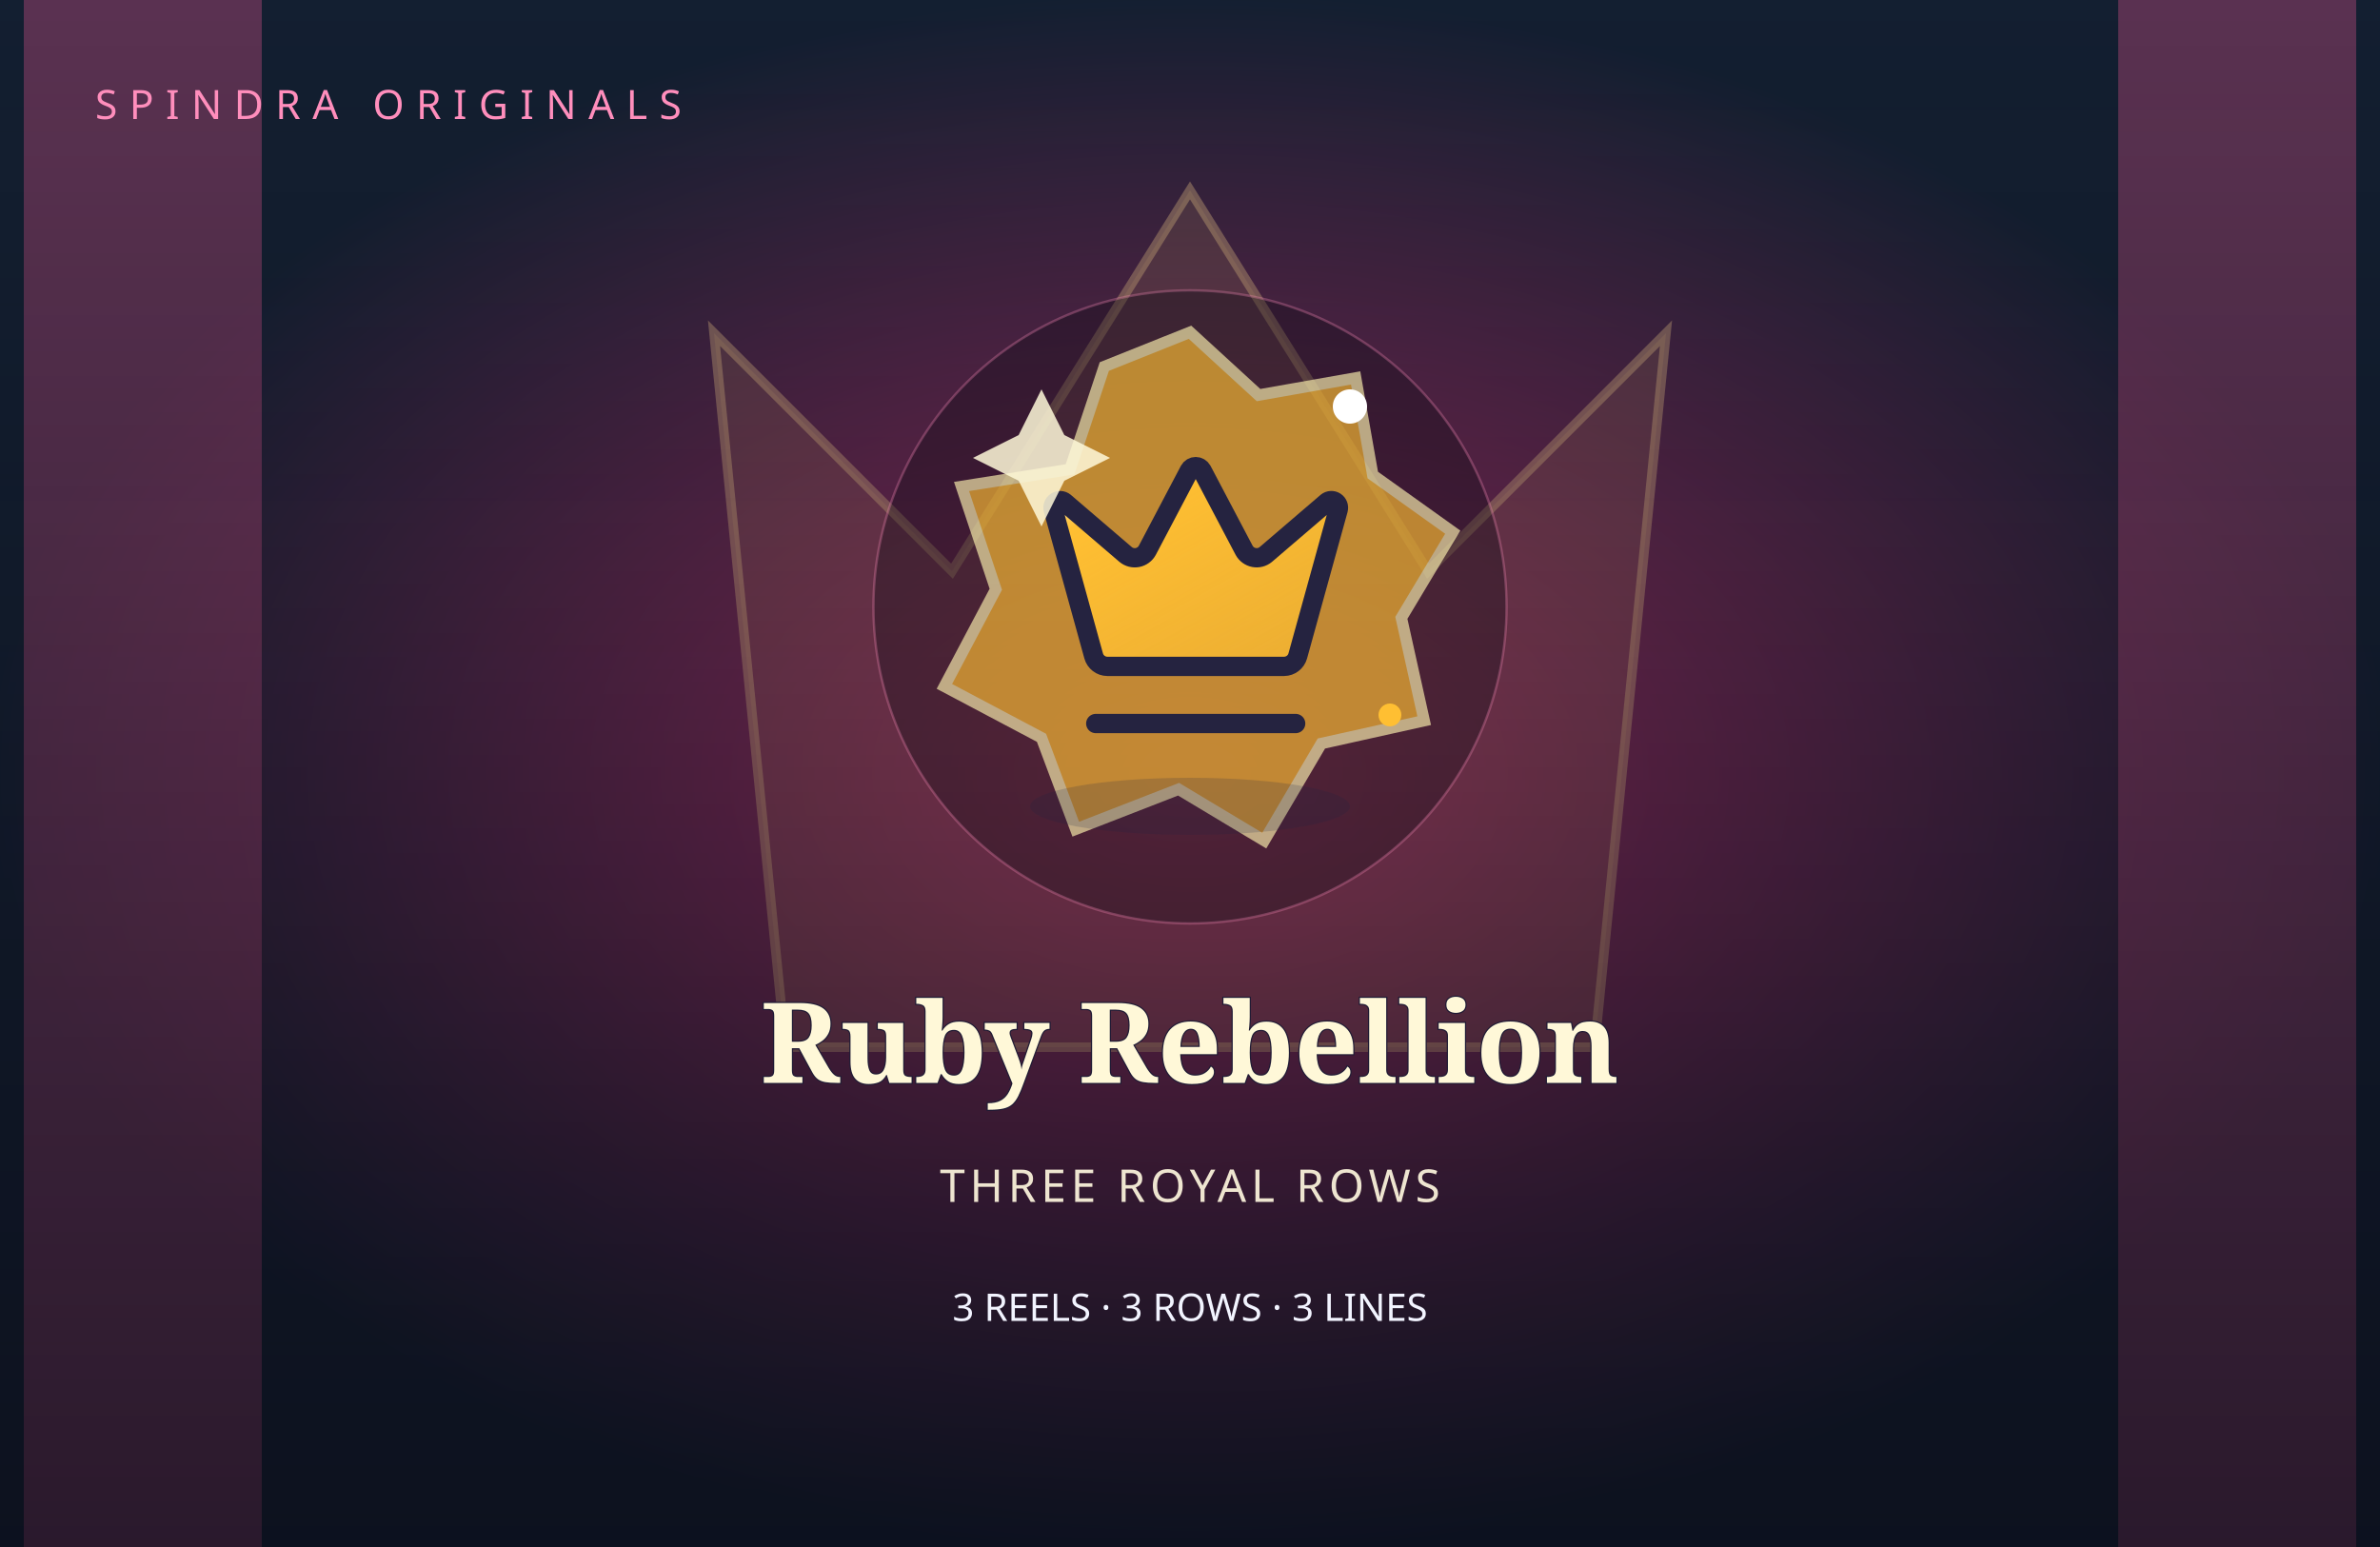
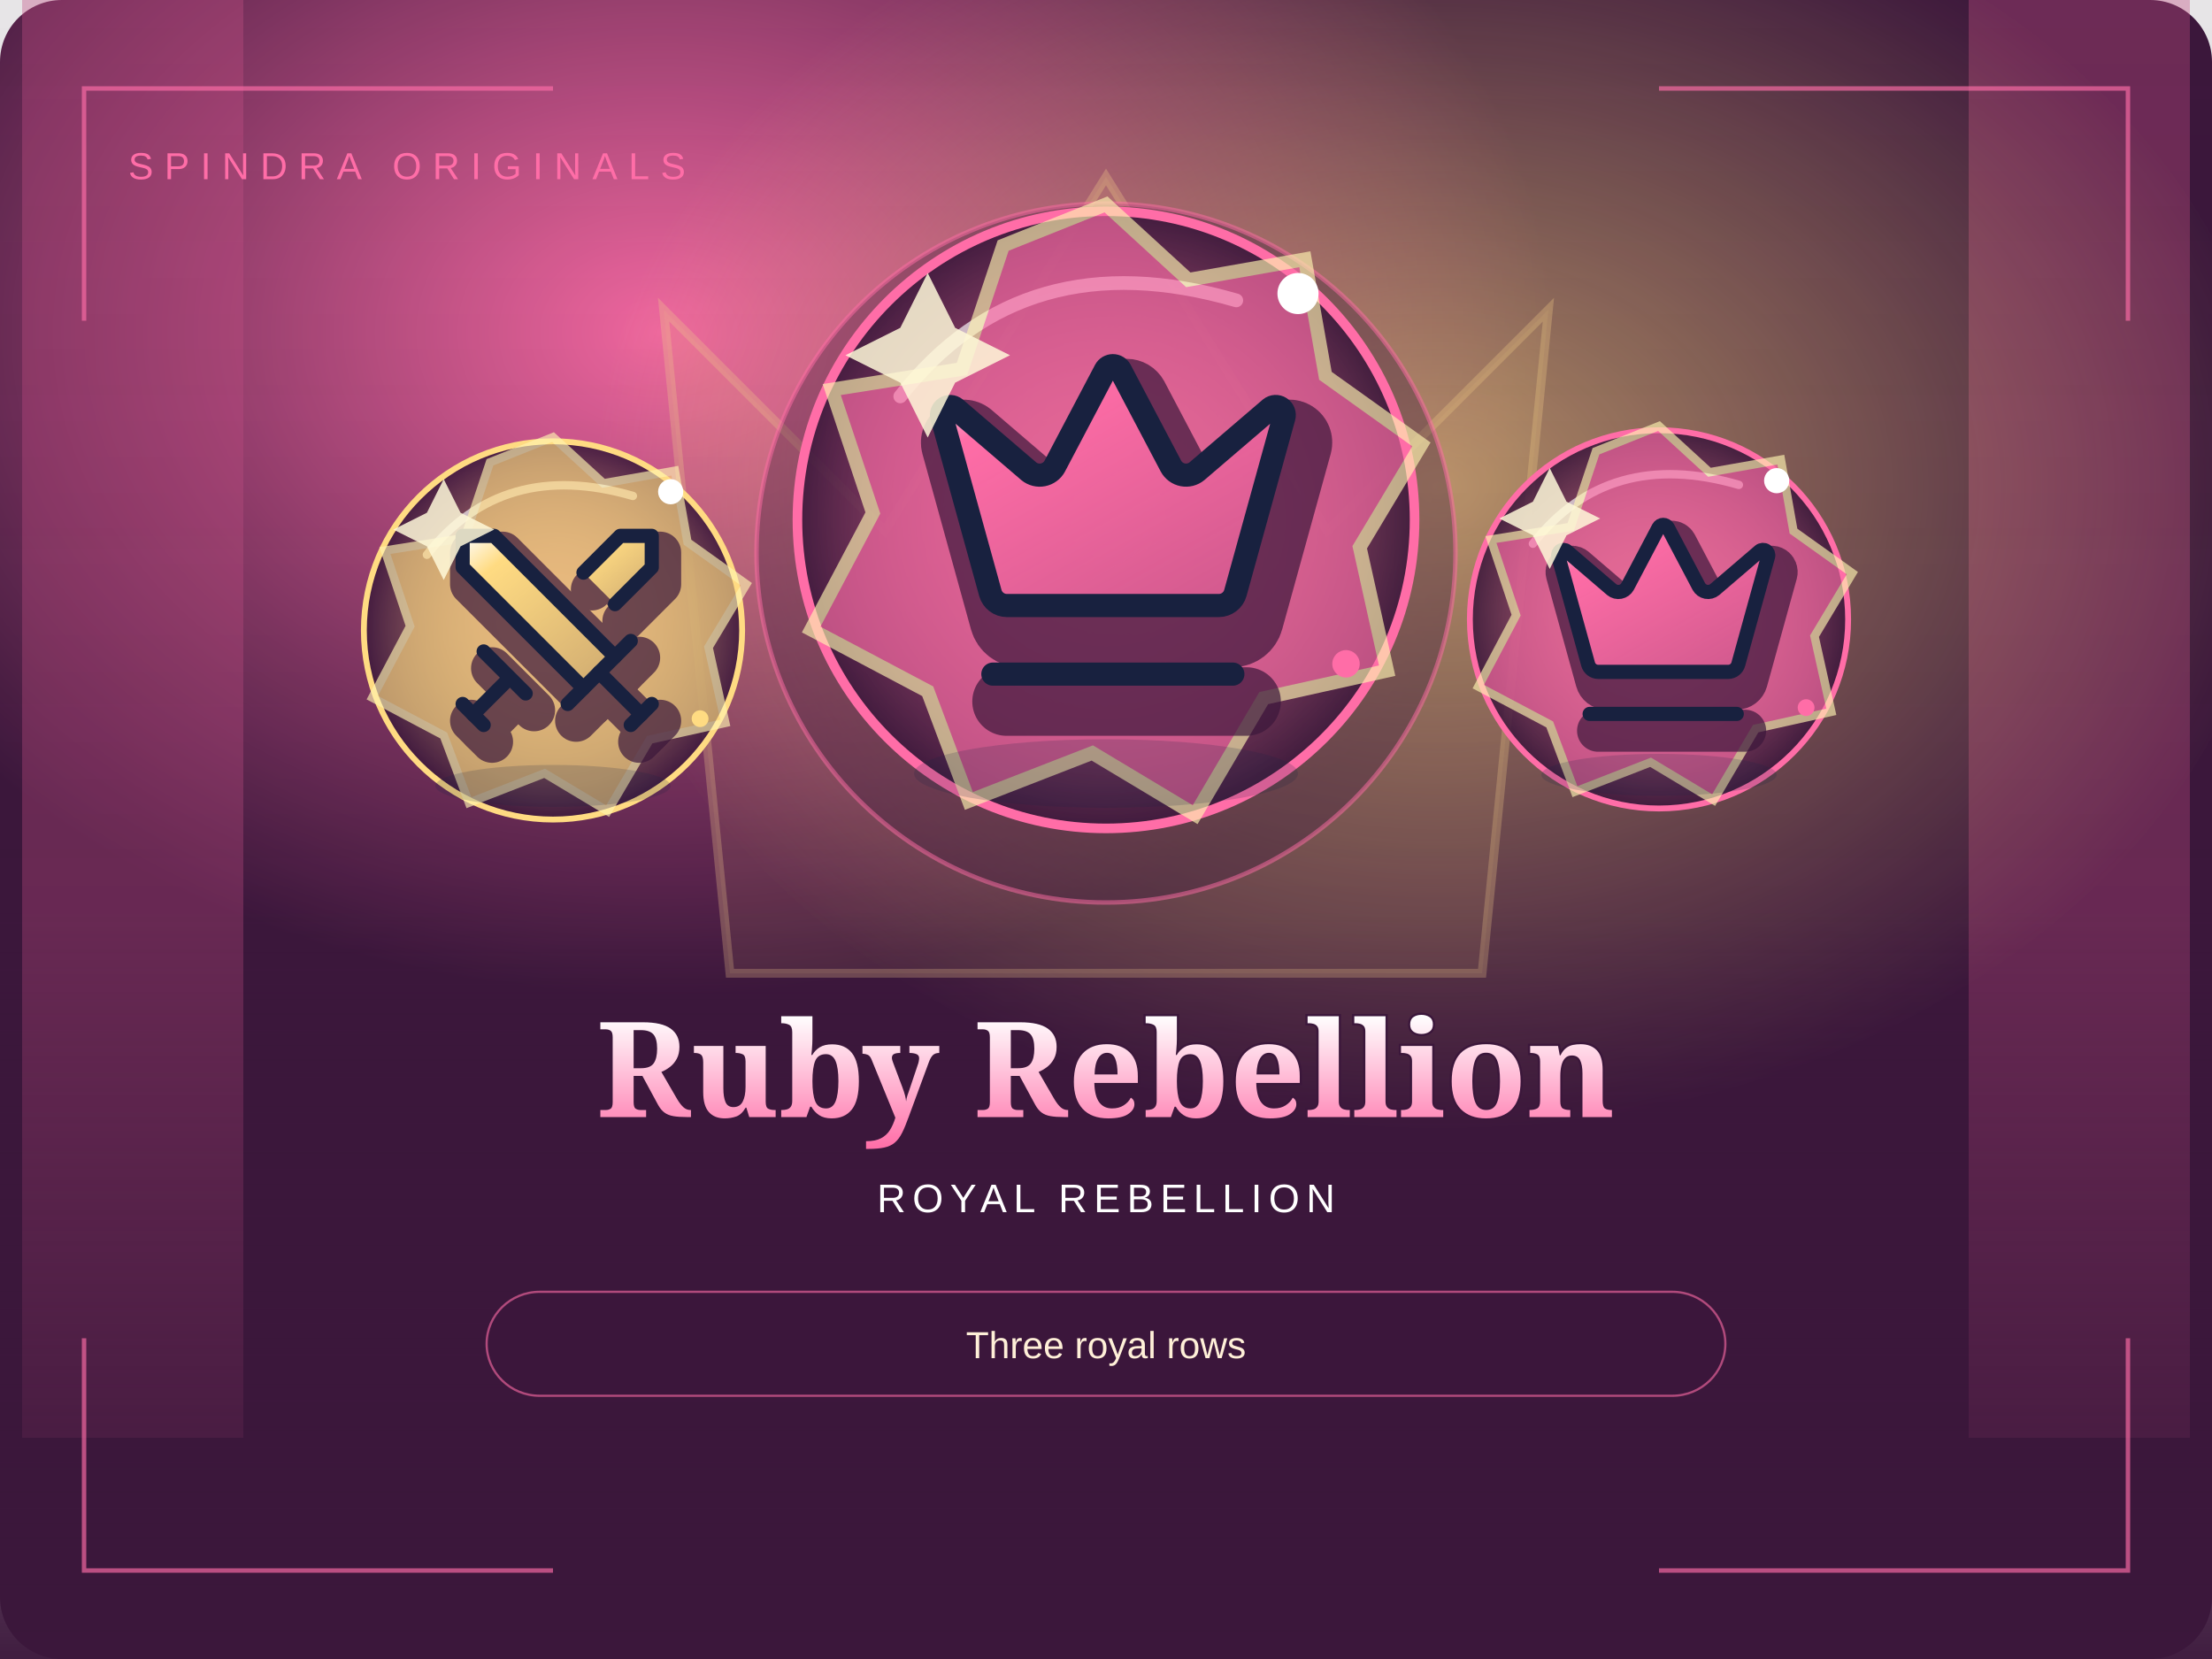
- <svg xmlns="http://www.w3.org/2000/svg" width="1000" height="650" viewBox="0 0 1000 650">
+ <svg xmlns="http://www.w3.org/2000/svg" width="1000" height="750" viewBox="0 0 1000 750">
  <defs>
-     <radialGradient id="bg">
-       <stop stop-color="#bd3471" />
-       <stop offset="1" stop-color="#152336" />
+     <radialGradient id="cover-bg" cx=".3" cy=".2" r="1">
+       <stop stop-color="#ff6da7" />
+       <stop offset=".4" stop-color="#3b173b" />
+       <stop offset="1" stop-color="#3b173b" />
    </radialGradient>
-     <linearGradient id="shade" x2="0" y2="1">
-       <stop stop-color="#080812" stop-opacity=".15" />
-       <stop offset="1" stop-color="#080812" stop-opacity=".65" />
+     <radialGradient id="cover-halo">
+       <stop stop-color="#ffdb82" stop-opacity=".65" />
+       <stop offset="1" stop-color="#ffdb82" stop-opacity="0" />
+     </radialGradient>
+     <linearGradient id="cover-shade" x2="0" y2="1">
+       <stop stop-color="#3b173b" stop-opacity=".05" />
+       <stop offset=".55" stop-color="#3b173b" stop-opacity=".15" />
+       <stop offset="1" stop-color="#3b173b" stop-opacity=".97" />
+     </linearGradient>
+     <linearGradient id="title-ink" x2="0" y2="1">
+       <stop stop-color="#ffffff" />
+       <stop offset="1" stop-color="#ff6da7" />
    </linearGradient>
  </defs>
-   <rect width="1000" height="650" fill="url(#bg)" />
-   <svg x="0" y="0" width="1000" height="650" class="slot-scenery scenery-royal" viewBox="0 0 1000 650" preserveAspectRatio="xMidYMid slice" aria-hidden="true">
-     <path d="M60 0V650M940 0V650" stroke="#ca538777" stroke-width="100" />
-     <path d="M330 440L300 140L400 240L500 80L600 240L700 140L670 440Z" fill="#ffd27822" stroke="#ffd69466" stroke-width="4" />
-   </svg>
-   <rect width="1000" height="650" fill="url(#shade)" />
-   <circle cx="500" cy="255" r="133" fill="#0a0a1455" stroke="#ff8ebc" stroke-opacity=".3" />
-   <svg x="380" y="130" width="240" height="240" class="symbol-frame" viewBox="0 0 100 100" aria-hidden="true">
+   <rect width="1000" height="750" rx="28" fill="url(#cover-bg)" />
+   <g opacity=".8">
+     <svg x="0" y="0" width="1000" height="650" class="slot-scenery scenery-royal" viewBox="0 0 1000 650" preserveAspectRatio="xMidYMid slice" aria-hidden="true">
+       <path d="M60 0V650M940 0V650" stroke="#ca538777" stroke-width="100" />
+       <path d="M330 440L300 140L400 240L500 80L600 240L700 140L670 440Z" fill="#ffd27822" stroke="#ffd69466" stroke-width="4" />
+     </svg>
+   </g>
+   <ellipse cx="650" cy="220" rx="380" ry="290" fill="url(#cover-halo)" />
+   <rect width="1000" height="750" fill="url(#cover-shade)" />
+   <path d="M38 145V40H250M750 40H962V145M38 605V710H250M750 710H962V605" fill="none" stroke="#ff6da7" stroke-width="2" opacity=".65" />
+   <circle cx="500" cy="250" r="158" fill="#3b173b" fill-opacity=".35" stroke="#ff6da7" stroke-width="2" stroke-opacity=".5" />
+   <svg x="155" y="190" width="190" height="190" class="symbol-frame" viewBox="0 0 100 100" aria-hidden="true">
    <defs>
-       <linearGradient id="R0" x1="0" y1="0" x2=".8" y2="1">
+       <radialGradient id="ruby-rebellion-5-155-R0-medal">
+         <stop stop-color="#ffdb82" stop-opacity=".35" />
+         <stop offset="1" stop-color="#3b173b" stop-opacity=".9" />
+       </radialGradient>
+       <linearGradient id="ruby-rebellion-5-155-R0" x1="0" y1="0" x2=".8" y2="1">
        <stop stop-color="#ffffff" />
-         <stop offset=".22" stop-color="#ffbf32" />
-         <stop offset="1" stop-color="#ffbf32" stop-opacity=".7" />
+         <stop offset=".22" stop-color="#ffdb82" />
+         <stop offset="1" stop-color="#ffdb82" stop-opacity=".7" />
      </linearGradient>
    </defs>
-     <path d="M50 4L62 15L79 12L82 29L96 39L87 54L91 72L73 76L63 93L48 84L30 91L24 75L7 66L16 49L10 31L29 28L35 10Z" fill="#ffbf32" stroke="#fff4b1" stroke-width="2" opacity=".65" />
+     <circle cx="50" cy="50" r="45" fill="url(#ruby-rebellion-5-155-R0-medal)" stroke="#ffdb82" stroke-width="1.4" />
+     <path d="M20 32Q38 9 69 18" fill="none" stroke="#ffffff" stroke-opacity=".65" stroke-width="2" stroke-linecap="round" />
+     <path d="M50 4L62 15L79 12L82 29L96 39L87 54L91 72L73 76L63 93L48 84L30 91L24 75L7 66L16 49L10 31L29 28L35 10Z" fill="#ffdb82" stroke="#fff4b1" stroke-width="2" opacity=".65" />
    <ellipse cx="50" cy="87" rx="28" ry="5" fill="#172243" opacity=".18" />
-     <svg width="60" height="60" viewBox="0 0 24 24" fill="url(#R0)" stroke="#252340" stroke-width="1.35" stroke-linecap="round" stroke-linejoin="round" class="lucide lucide-crown" x="21" y="20">
+     <svg width="60" height="60" viewBox="0 0 24 24" fill="#3b173b" stroke="#3b173b" stroke-width="4" stroke-linecap="round" stroke-linejoin="round" class="lucide lucide-swords" x="23" y="24" opacity=".7">
+       <polyline points="14.5 17.5 3 6 3 3 6 3 17.5 14.5" />
+       <line x1="13" x2="19" y1="19" y2="13" />
+       <line x1="16" x2="20" y1="16" y2="20" />
+       <line x1="19" x2="21" y1="21" y2="19" />
+       <polyline points="14.5 6.5 18 3 21 3 21 6 17.5 9.5" />
+       <line x1="5" x2="9" y1="14" y2="18" />
+       <line x1="7" x2="4" y1="17" y2="20" />
+       <line x1="3" x2="5" y1="19" y2="21" />
+     </svg>
+     <svg width="60" height="60" viewBox="0 0 24 24" fill="url(#ruby-rebellion-5-155-R0)" stroke="#18213f" stroke-width="1.35" stroke-linecap="round" stroke-linejoin="round" class="lucide lucide-swords" x="21" y="20">
+       <polyline points="14.5 17.5 3 6 3 3 6 3 17.5 14.5" />
+       <line x1="13" x2="19" y1="19" y2="13" />
+       <line x1="16" x2="20" y1="16" y2="20" />
+       <line x1="19" x2="21" y1="21" y2="19" />
+       <polyline points="14.5 6.5 18 3 21 3 21 6 17.5 9.5" />
+       <line x1="5" x2="9" y1="14" y2="18" />
+       <line x1="7" x2="4" y1="17" y2="20" />
+       <line x1="3" x2="5" y1="19" y2="21" />
+     </svg>
+     <path d="M20 22L24 14L28 22L36 26L28 30L24 38L20 30L12 26Z" fill="#fff9d9" opacity=".85" />
+     <circle cx="78" cy="17" r="3" fill="#fff" />
+     <circle cx="85" cy="71" r="2" fill="#ffdb82" />
+   </svg>
+   <svg x="655" y="185" width="190" height="190" class="symbol-frame" viewBox="0 0 100 100" aria-hidden="true">
+     <defs>
+       <radialGradient id="ruby-rebellion-6-655-R0-medal">
+         <stop stop-color="#ff6da7" stop-opacity=".35" />
+         <stop offset="1" stop-color="#3b173b" stop-opacity=".9" />
+       </radialGradient>
+       <linearGradient id="ruby-rebellion-6-655-R0" x1="0" y1="0" x2=".8" y2="1">
+         <stop stop-color="#ffffff" />
+         <stop offset=".22" stop-color="#ff6da7" />
+         <stop offset="1" stop-color="#ff6da7" stop-opacity=".7" />
+       </linearGradient>
+     </defs>
+     <circle cx="50" cy="50" r="45" fill="url(#ruby-rebellion-6-655-R0-medal)" stroke="#ff6da7" stroke-width="1.4" />
+     <path d="M20 32Q38 9 69 18" fill="none" stroke="#ffffff" stroke-opacity=".65" stroke-width="2" stroke-linecap="round" />
+     <path d="M50 4L62 15L79 12L82 29L96 39L87 54L91 72L73 76L63 93L48 84L30 91L24 75L7 66L16 49L10 31L29 28L35 10Z" fill="#ff6da7" stroke="#fff4b1" stroke-width="2" opacity=".65" />
+     <ellipse cx="50" cy="87" rx="28" ry="5" fill="#172243" opacity=".18" />
+     <svg width="60" height="60" viewBox="0 0 24 24" fill="#3b173b" stroke="#3b173b" stroke-width="4" stroke-linecap="round" stroke-linejoin="round" class="lucide lucide-crown" x="23" y="24" opacity=".7">
+       <path d="M11.562 3.266a.5.5 0 0 1 .876 0L15.39 8.87a1 1 0 0 0 1.516.294L21.183 5.5a.5.5 0 0 1 .798.519l-2.834 10.246a1 1 0 0 1-.956.734H5.81a1 1 0 0 1-.957-.734L2.02 6.02a.5.5 0 0 1 .798-.519l4.276 3.664a1 1 0 0 0 1.516-.294z" />
+       <path d="M5 21h14" />
+     </svg>
+     <svg width="60" height="60" viewBox="0 0 24 24" fill="url(#ruby-rebellion-6-655-R0)" stroke="#18213f" stroke-width="1.35" stroke-linecap="round" stroke-linejoin="round" class="lucide lucide-crown" x="21" y="20">
      <path d="M11.562 3.266a.5.5 0 0 1 .876 0L15.39 8.87a1 1 0 0 0 1.516.294L21.183 5.5a.5.5 0 0 1 .798.519l-2.834 10.246a1 1 0 0 1-.956.734H5.81a1 1 0 0 1-.957-.734L2.02 6.02a.5.5 0 0 1 .798-.519l4.276 3.664a1 1 0 0 0 1.516-.294z" />
      <path d="M5 21h14" />
    </svg>
    <path d="M20 22L24 14L28 22L36 26L28 30L24 38L20 30L12 26Z" fill="#fff9d9" opacity=".85" />
    <circle cx="78" cy="17" r="3" fill="#fff" />
-     <circle cx="85" cy="71" r="2" fill="#ffbf32" />
+     <circle cx="85" cy="71" r="2" fill="#ff6da7" />
  </svg>
-   <text x="40" y="50" fill="#ff8ebc" font-size="17" font-family="sans-serif" letter-spacing="5">SPINDRA ORIGINALS</text>
-   <text x="500" y="455" text-anchor="middle" fill="#fff8d8" stroke="#201b35" stroke-width="1" paint-order="stroke" font-size="47" font-family="Georgia,serif" font-weight="bold">Ruby Rebellion</text>
-   <text x="500" y="505" text-anchor="middle" fill="#eee5d0" font-size="19" font-family="sans-serif" letter-spacing="2">THREE ROYAL ROWS</text>
-   <text x="500" y="555" text-anchor="middle" fill="#f2f4ff" font-size="16" font-family="sans-serif">3 REELS · 3 ROWS · 3 LINES</text>
+   <svg x="345" y="80" width="310" height="310" class="symbol-frame" viewBox="0 0 100 100" aria-hidden="true">
+     <defs>
+       <radialGradient id="ruby-rebellion-6-345-R0-medal">
+         <stop stop-color="#ff6da7" stop-opacity=".35" />
+         <stop offset="1" stop-color="#3b173b" stop-opacity=".9" />
+       </radialGradient>
+       <linearGradient id="ruby-rebellion-6-345-R0" x1="0" y1="0" x2=".8" y2="1">
+         <stop stop-color="#ffffff" />
+         <stop offset=".22" stop-color="#ff6da7" />
+         <stop offset="1" stop-color="#ff6da7" stop-opacity=".7" />
+       </linearGradient>
+     </defs>
+     <circle cx="50" cy="50" r="45" fill="url(#ruby-rebellion-6-345-R0-medal)" stroke="#ff6da7" stroke-width="1.4" />
+     <path d="M20 32Q38 9 69 18" fill="none" stroke="#ffffff" stroke-opacity=".65" stroke-width="2" stroke-linecap="round" />
+     <path d="M50 4L62 15L79 12L82 29L96 39L87 54L91 72L73 76L63 93L48 84L30 91L24 75L7 66L16 49L10 31L29 28L35 10Z" fill="#ff6da7" stroke="#fff4b1" stroke-width="2" opacity=".65" />
+     <ellipse cx="50" cy="87" rx="28" ry="5" fill="#172243" opacity=".18" />
+     <svg width="60" height="60" viewBox="0 0 24 24" fill="#3b173b" stroke="#3b173b" stroke-width="4" stroke-linecap="round" stroke-linejoin="round" class="lucide lucide-crown" x="23" y="24" opacity=".7">
+       <path d="M11.562 3.266a.5.5 0 0 1 .876 0L15.39 8.87a1 1 0 0 0 1.516.294L21.183 5.5a.5.5 0 0 1 .798.519l-2.834 10.246a1 1 0 0 1-.956.734H5.81a1 1 0 0 1-.957-.734L2.02 6.02a.5.5 0 0 1 .798-.519l4.276 3.664a1 1 0 0 0 1.516-.294z" />
+       <path d="M5 21h14" />
+     </svg>
+     <svg width="60" height="60" viewBox="0 0 24 24" fill="url(#ruby-rebellion-6-345-R0)" stroke="#18213f" stroke-width="1.35" stroke-linecap="round" stroke-linejoin="round" class="lucide lucide-crown" x="21" y="20">
+       <path d="M11.562 3.266a.5.5 0 0 1 .876 0L15.39 8.87a1 1 0 0 0 1.516.294L21.183 5.5a.5.5 0 0 1 .798.519l-2.834 10.246a1 1 0 0 1-.956.734H5.81a1 1 0 0 1-.957-.734L2.02 6.02a.5.5 0 0 1 .798-.519l4.276 3.664a1 1 0 0 0 1.516-.294z" />
+       <path d="M5 21h14" />
+     </svg>
+     <path d="M20 22L24 14L28 22L36 26L28 30L24 38L20 30L12 26Z" fill="#fff9d9" opacity=".85" />
+     <circle cx="78" cy="17" r="3" fill="#fff" />
+     <circle cx="85" cy="71" r="2" fill="#ff6da7" />
+   </svg>
+   <text x="58" y="81" fill="#ff6da7" font-size="17" font-family="Arial,sans-serif" letter-spacing="5">SPINDRA ORIGINALS</text>
+   <text x="500" y="505" text-anchor="middle" fill="url(#title-ink)" stroke="#3b173b" stroke-width="2" paint-order="stroke" font-size="60" font-family="Georgia,serif" font-weight="900">Ruby Rebellion</text>
+   <text x="500" y="548" text-anchor="middle" fill="#fff" font-size="18" font-family="Arial,sans-serif" letter-spacing="3">ROYAL REBELLION</text>
+   <rect x="220" y="584" width="560" height="47" rx="24" fill="#3b173b" fill-opacity=".85" stroke="#ff6da7" stroke-opacity=".6" />
+   <text x="500" y="614" text-anchor="middle" fill="#fff0d8" font-size="17" font-family="Arial,sans-serif">Three royal rows</text>
</svg>
